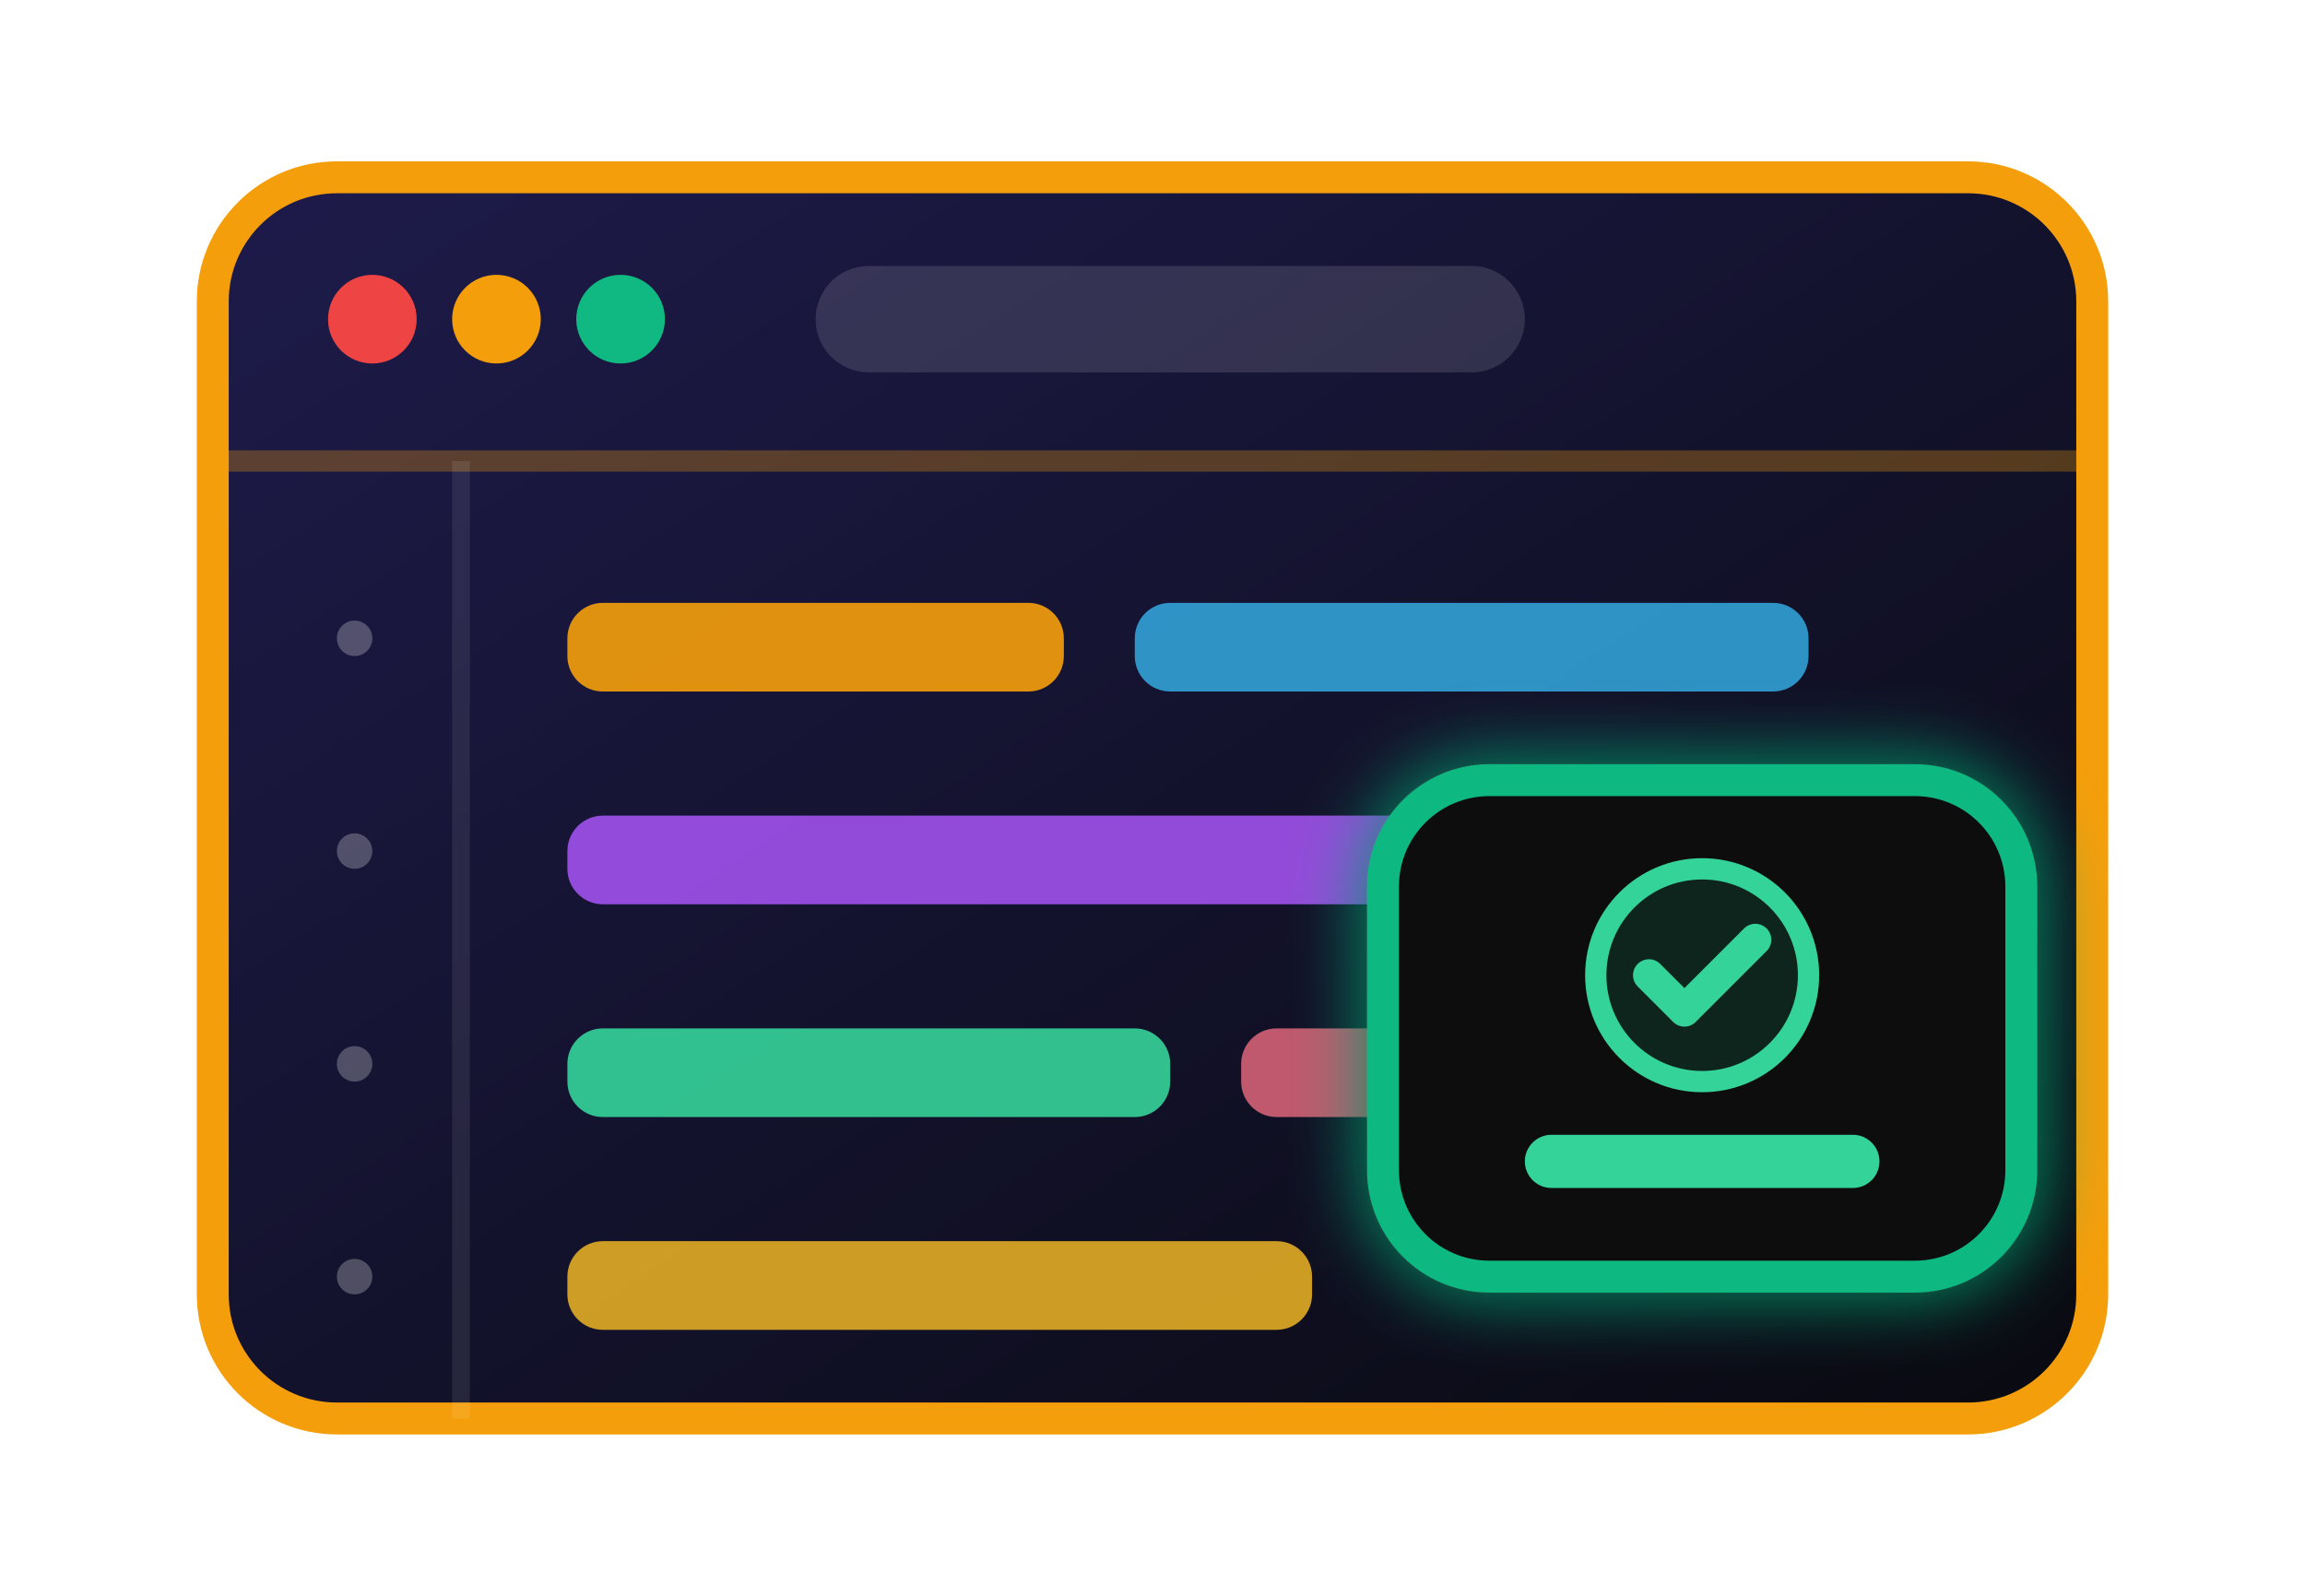
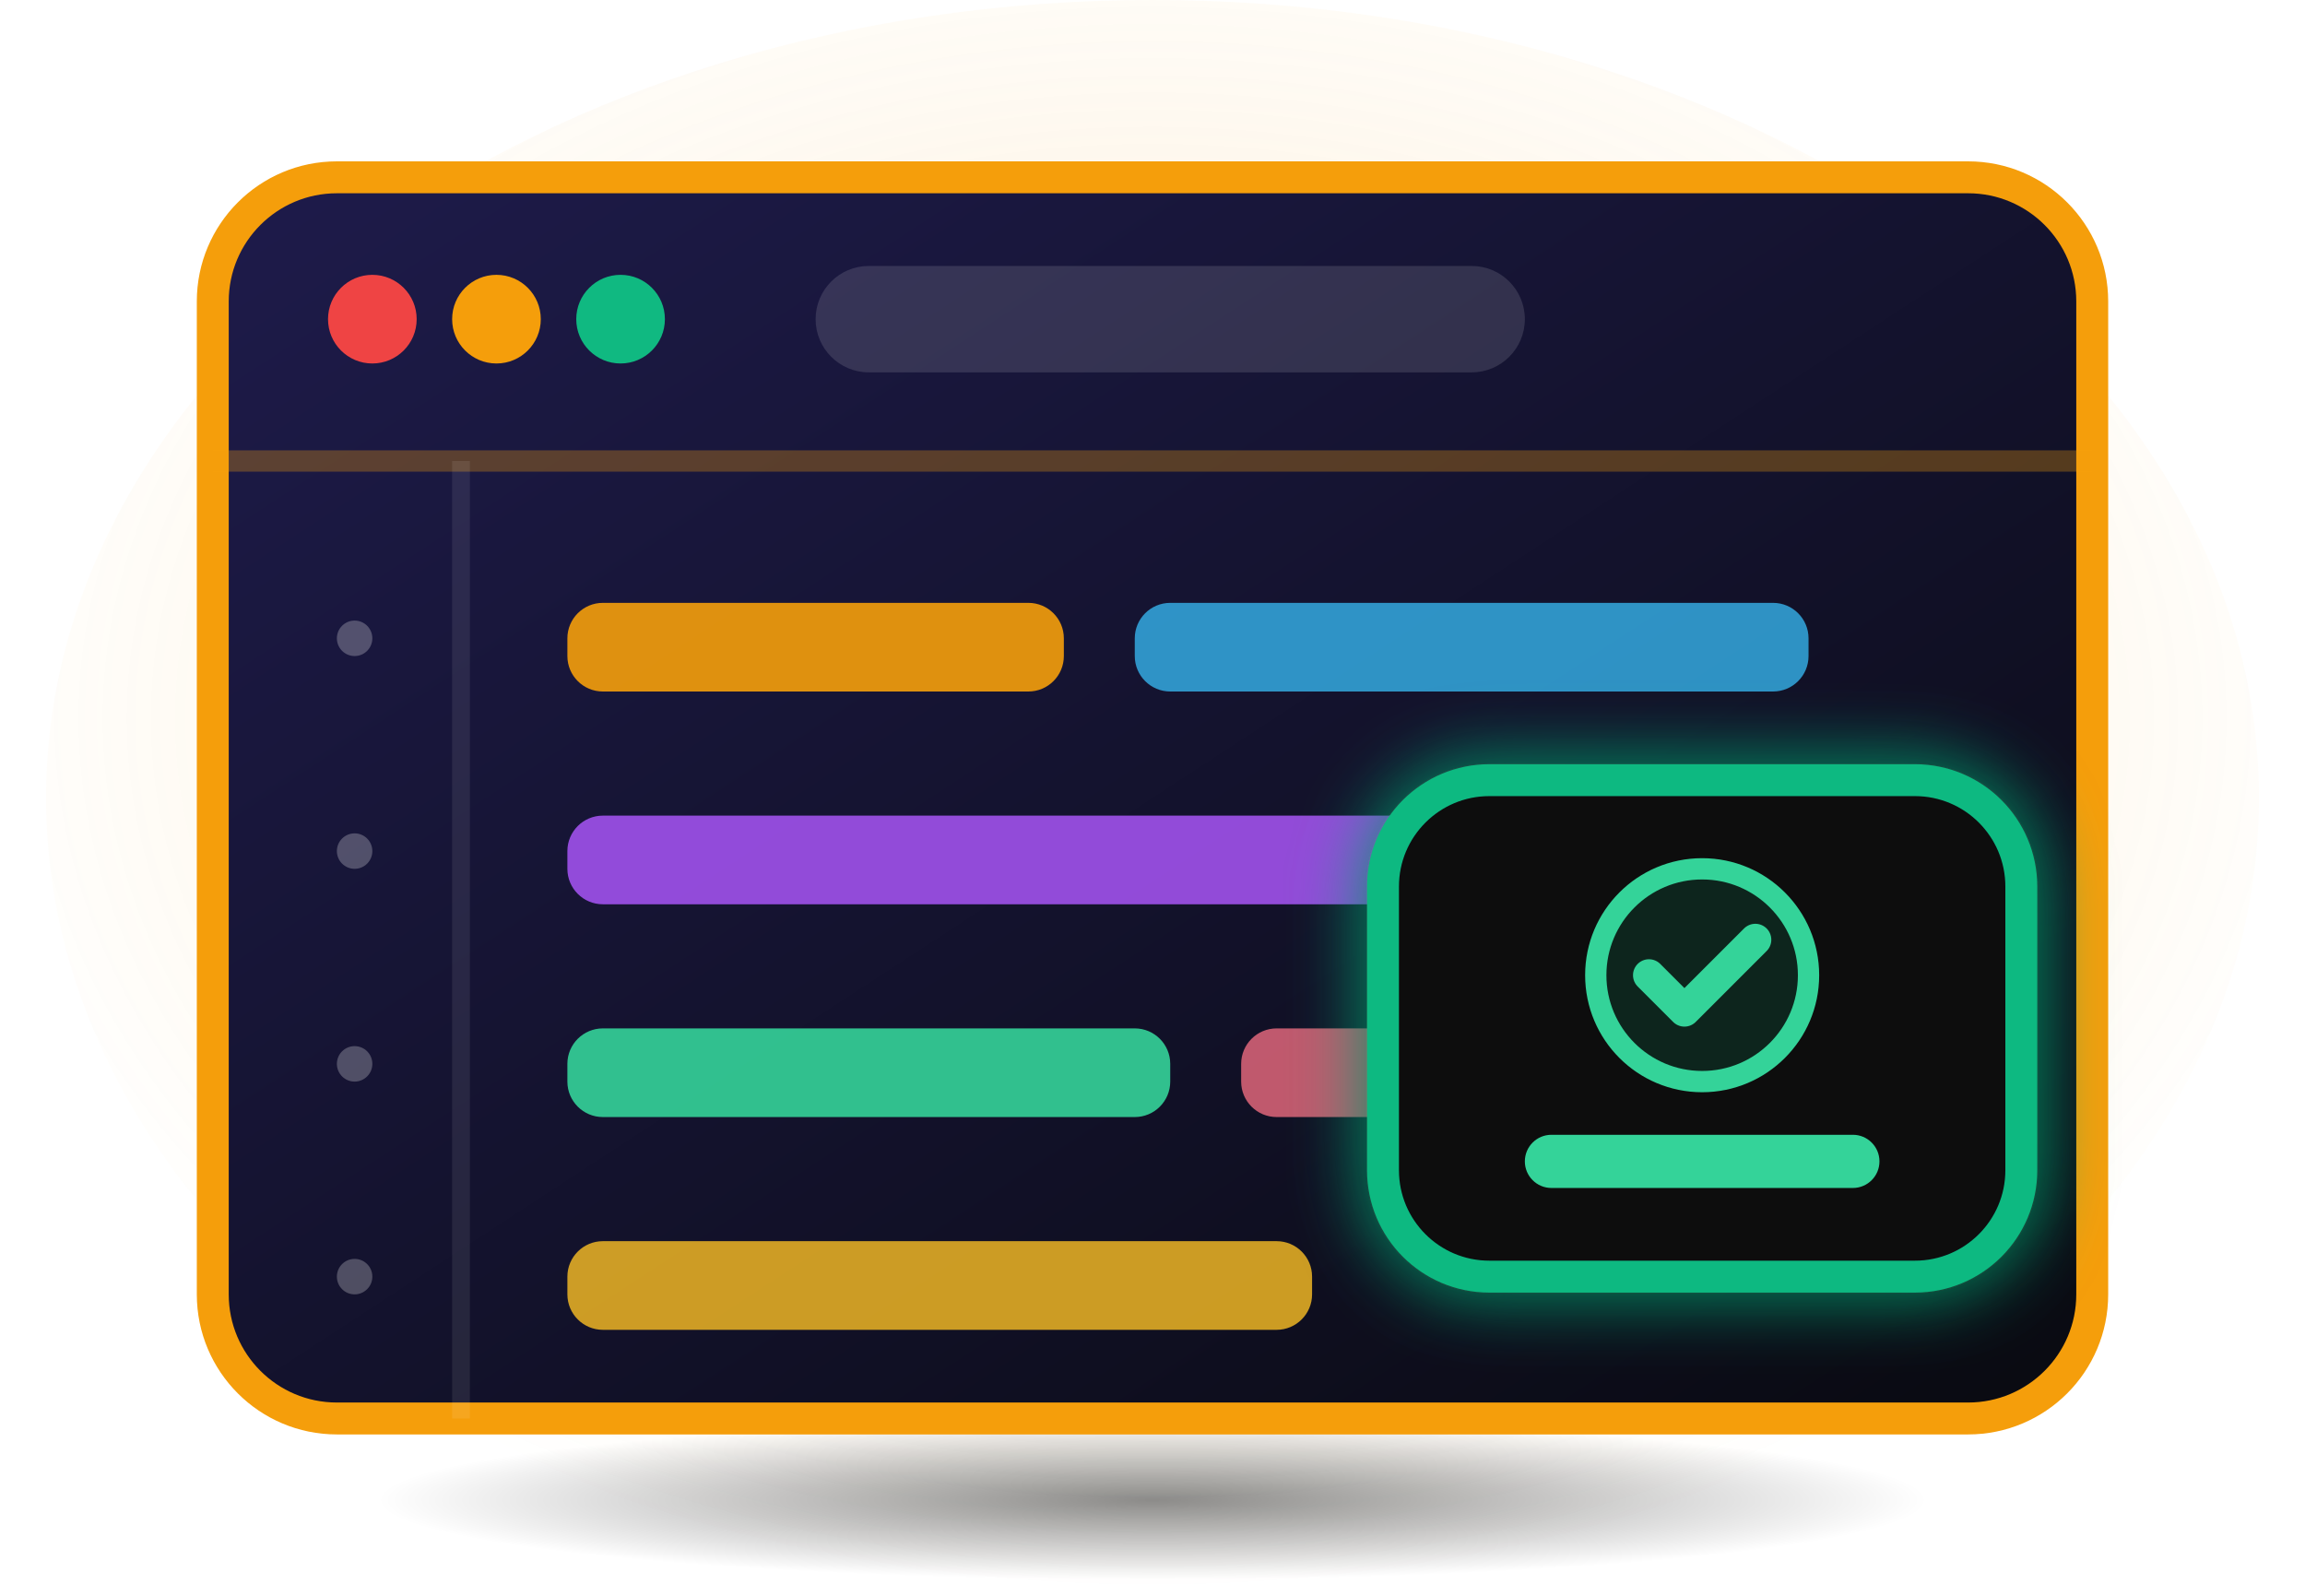
<svg xmlns="http://www.w3.org/2000/svg" viewBox="0 0 130 90" fill="none">
  <defs>
    <linearGradient id="ide-bg-grad" x1="0" y1="0" x2="1" y2="1">
      <stop offset="0%" stop-color="#1e1b4b" />
      <stop offset="100%" stop-color="#090a10" />
    </linearGradient>
    <filter id="glow-amber-serv" x="-20%" y="-20%" width="140%" height="140%">
      <feGaussianBlur stdDeviation="2" result="blur" />
      <feMerge>
        <feMergeNode in="blur" />
        <feMergeNode in="SourceGraphic" />
      </feMerge>
    </filter>
  </defs>
+   <defs>
+     <radialGradient id="el8-stage-halo-service_web" cx="50%" cy="45%" r="55%">
+       <stop offset="0%" stop-color="#f59e0b" stop-opacity="0.30" />
+       <stop offset="60%" stop-color="#f59e0b" stop-opacity="0.08" />
+       <stop offset="100%" stop-color="#f59e0b" stop-opacity="0" />
+     </radialGradient>
+     <radialGradient id="el8-stage-floor-service_web" cx="50%" cy="50%" r="50%">
+       <stop offset="0%" stop-color="#000" stop-opacity="0.45" />
+       <stop offset="100%" stop-color="#000" stop-opacity="0" />
+     </radialGradient>
+   </defs>
+   <g class="el8-stage" aria-hidden="true">
+     <ellipse cx="65" cy="45" rx="62.4" ry="45" fill="url(#el8-stage-halo-service_web)" />
+     <ellipse cx="65" cy="84.6" rx="44.2" ry="4.5" fill="url(#el8-stage-floor-service_web)" />
+   </g>
  <rect x="12" y="10" width="106" height="70" rx="7" fill="url(#ide-bg-grad)" stroke="#f59e0b" stroke-width="1.8" />
  <path d="M 12 26 L 118 26" stroke="#f59e0b" stroke-width="1.2" opacity="0.3" />
  <circle cx="21" cy="18" r="2.5" fill="#ef4444" />
  <circle cx="28" cy="18" r="2.5" fill="#f59e0b" />
  <circle cx="35" cy="18" r="2.5" fill="#10b981" />
  <rect x="46" y="15" width="40" height="6" rx="3" fill="#ffffff20" />
  <line x1="26" y1="26" x2="26" y2="80" stroke="#ffffff15" stroke-width="1" />
  <circle cx="20" cy="36" r="1" fill="#ffffff40" />
  <circle cx="20" cy="48" r="1" fill="#ffffff40" />
  <circle cx="20" cy="60" r="1" fill="#ffffff40" />
  <circle cx="20" cy="72" r="1" fill="#ffffff40" />
  <rect x="32" y="34" width="28" height="5" rx="2" fill="#f59e0b" opacity="0.9" />
  <rect x="64" y="34" width="38" height="5" rx="2" fill="#38bdf8" opacity="0.75" />
  <rect x="32" y="46" width="52" height="5" rx="2" fill="#a855f7" opacity="0.85" />
  <rect x="32" y="58" width="34" height="5" rx="2" fill="#34d399" opacity="0.9" />
  <rect x="70" y="58" width="24" height="5" rx="2" fill="#fb7185" opacity="0.75" />
  <rect x="32" y="70" width="42" height="5" rx="2" fill="#fbbf24" opacity="0.8" />
  <g transform="translate(78, 44)">
    <rect x="0" y="0" width="36" height="28" rx="6" fill="#090a10" stroke="#10b981" stroke-width="1.8" filter="url(#glow-amber-serv)" />
    <circle cx="18" cy="11" r="6" fill="#10b98125" stroke="#34d399" stroke-width="1.2" />
    <path d="M 15 11 L 17 13 L 21 9" stroke="#34d399" stroke-width="1.8" stroke-linecap="round" stroke-linejoin="round" />
    <rect x="8" y="20" width="20" height="3" rx="1.5" fill="#34d399" />
  </g>
</svg>
